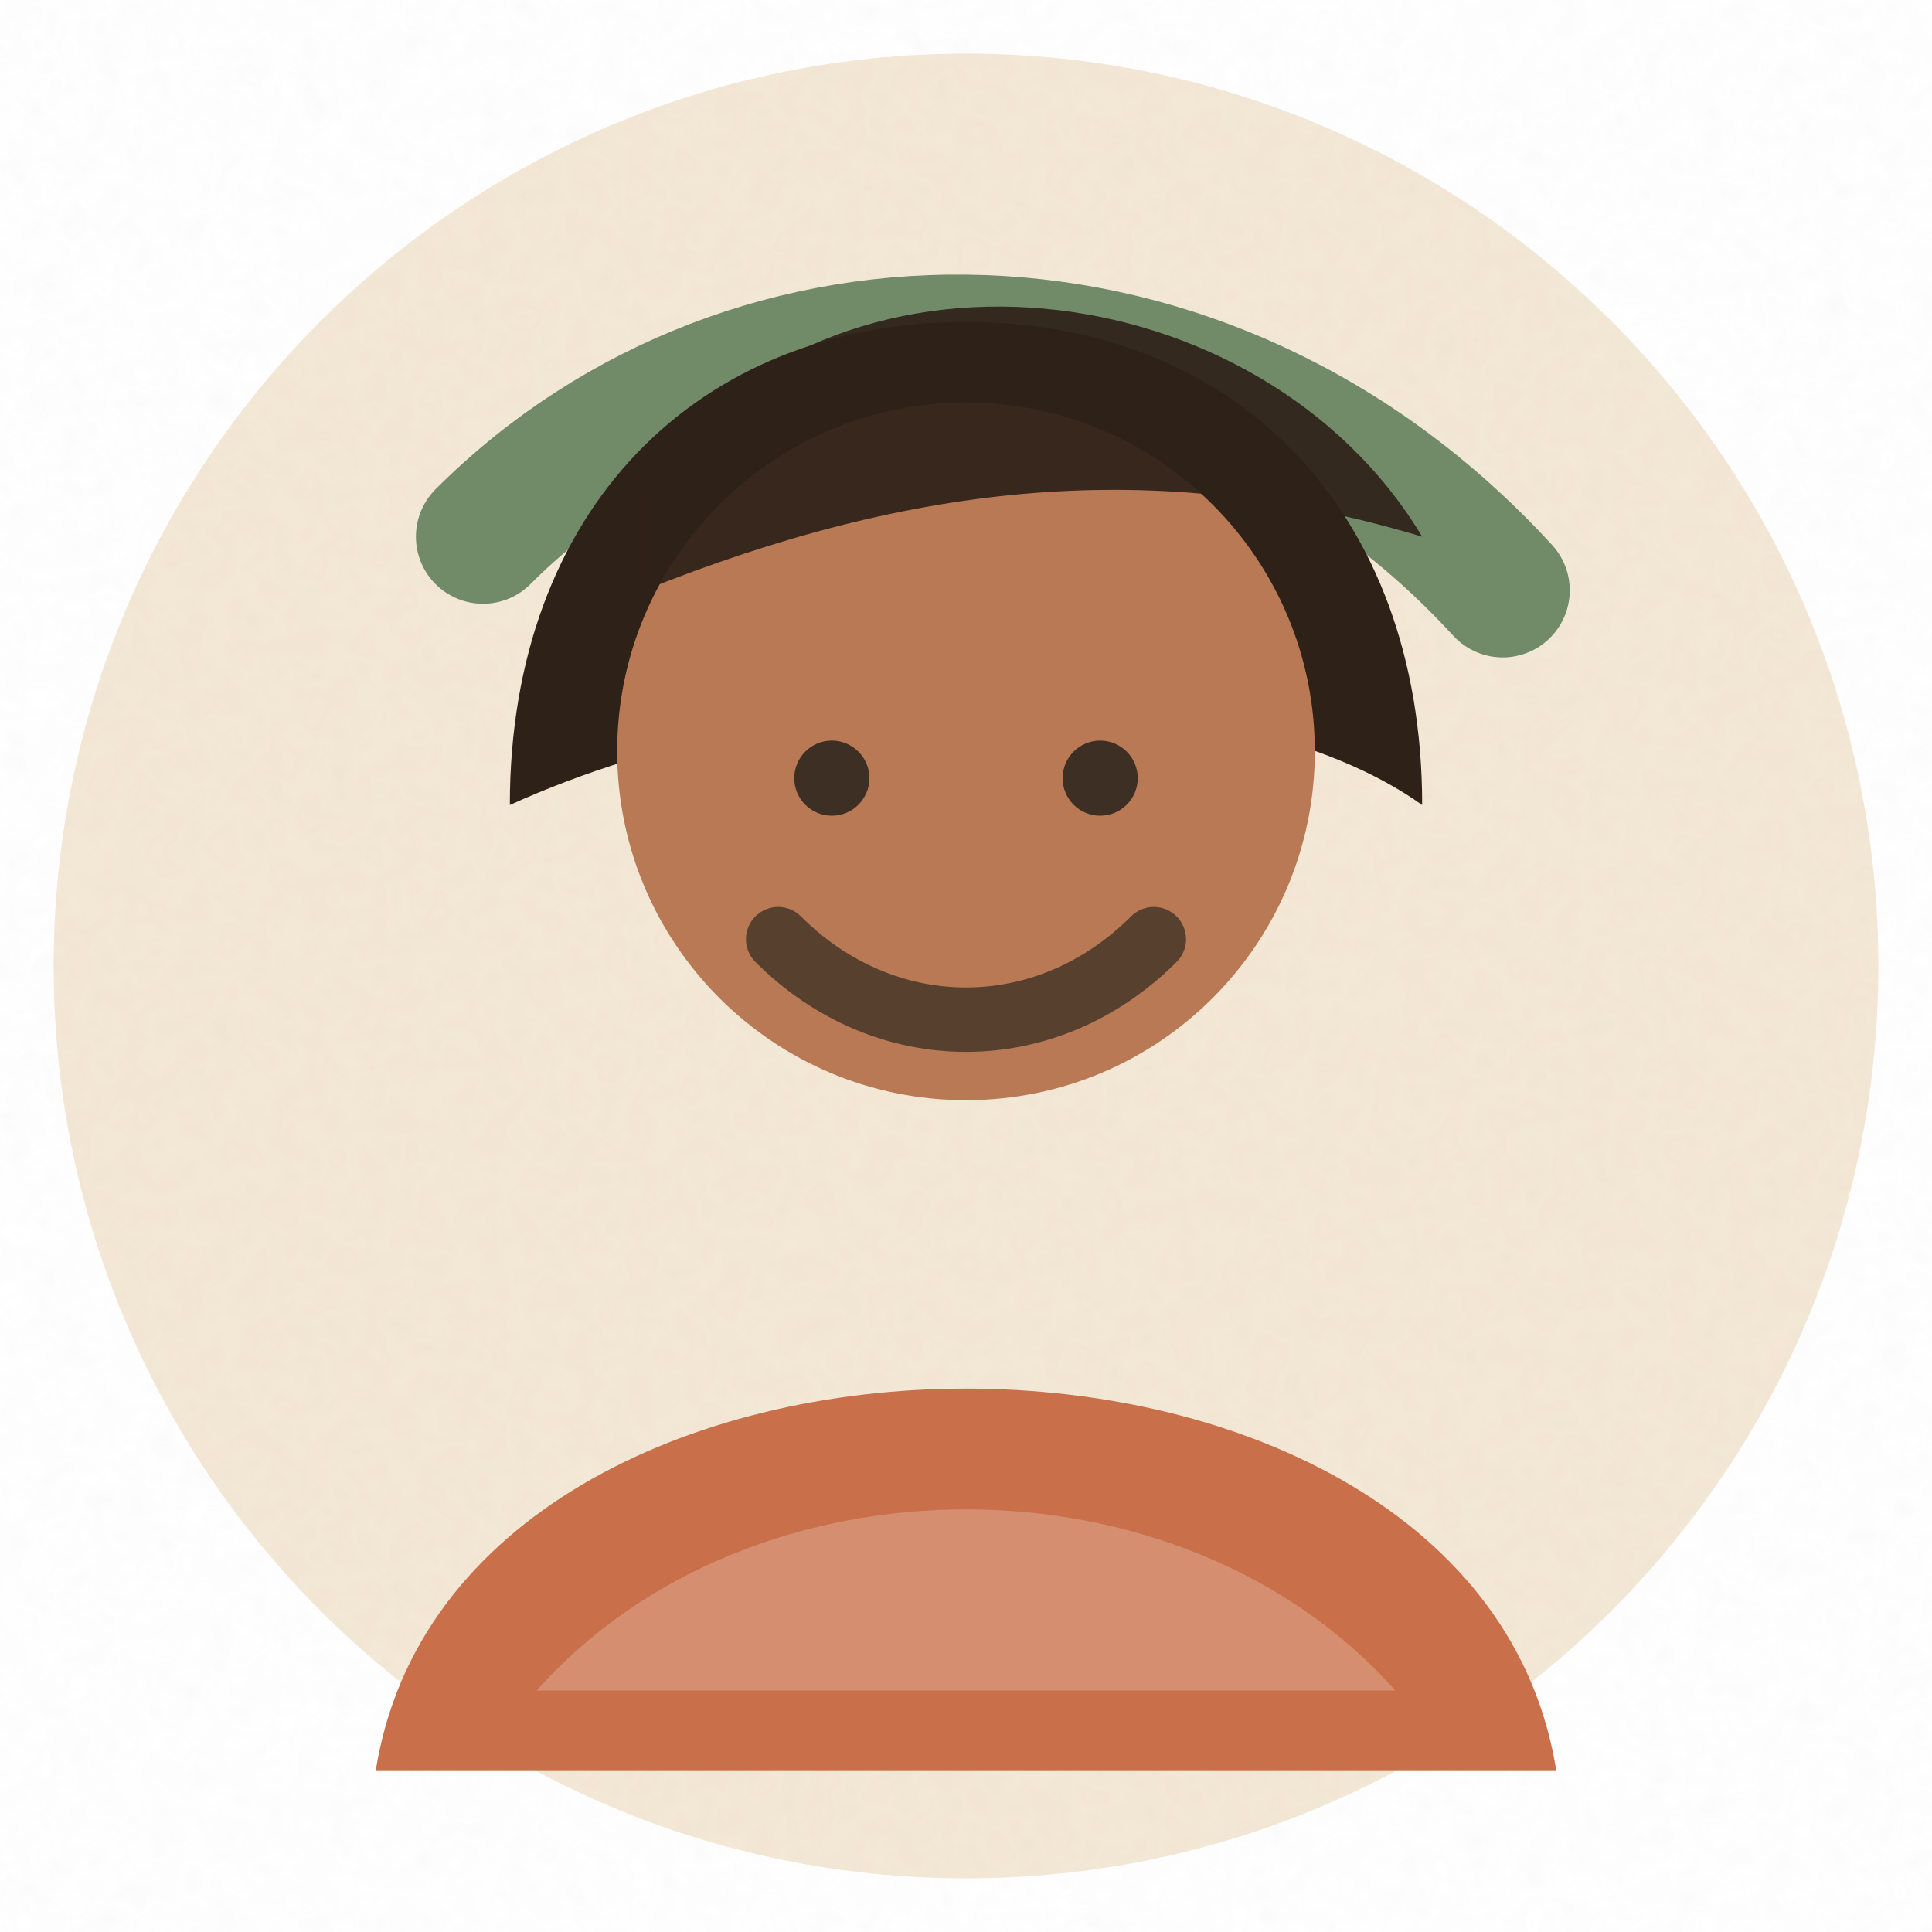
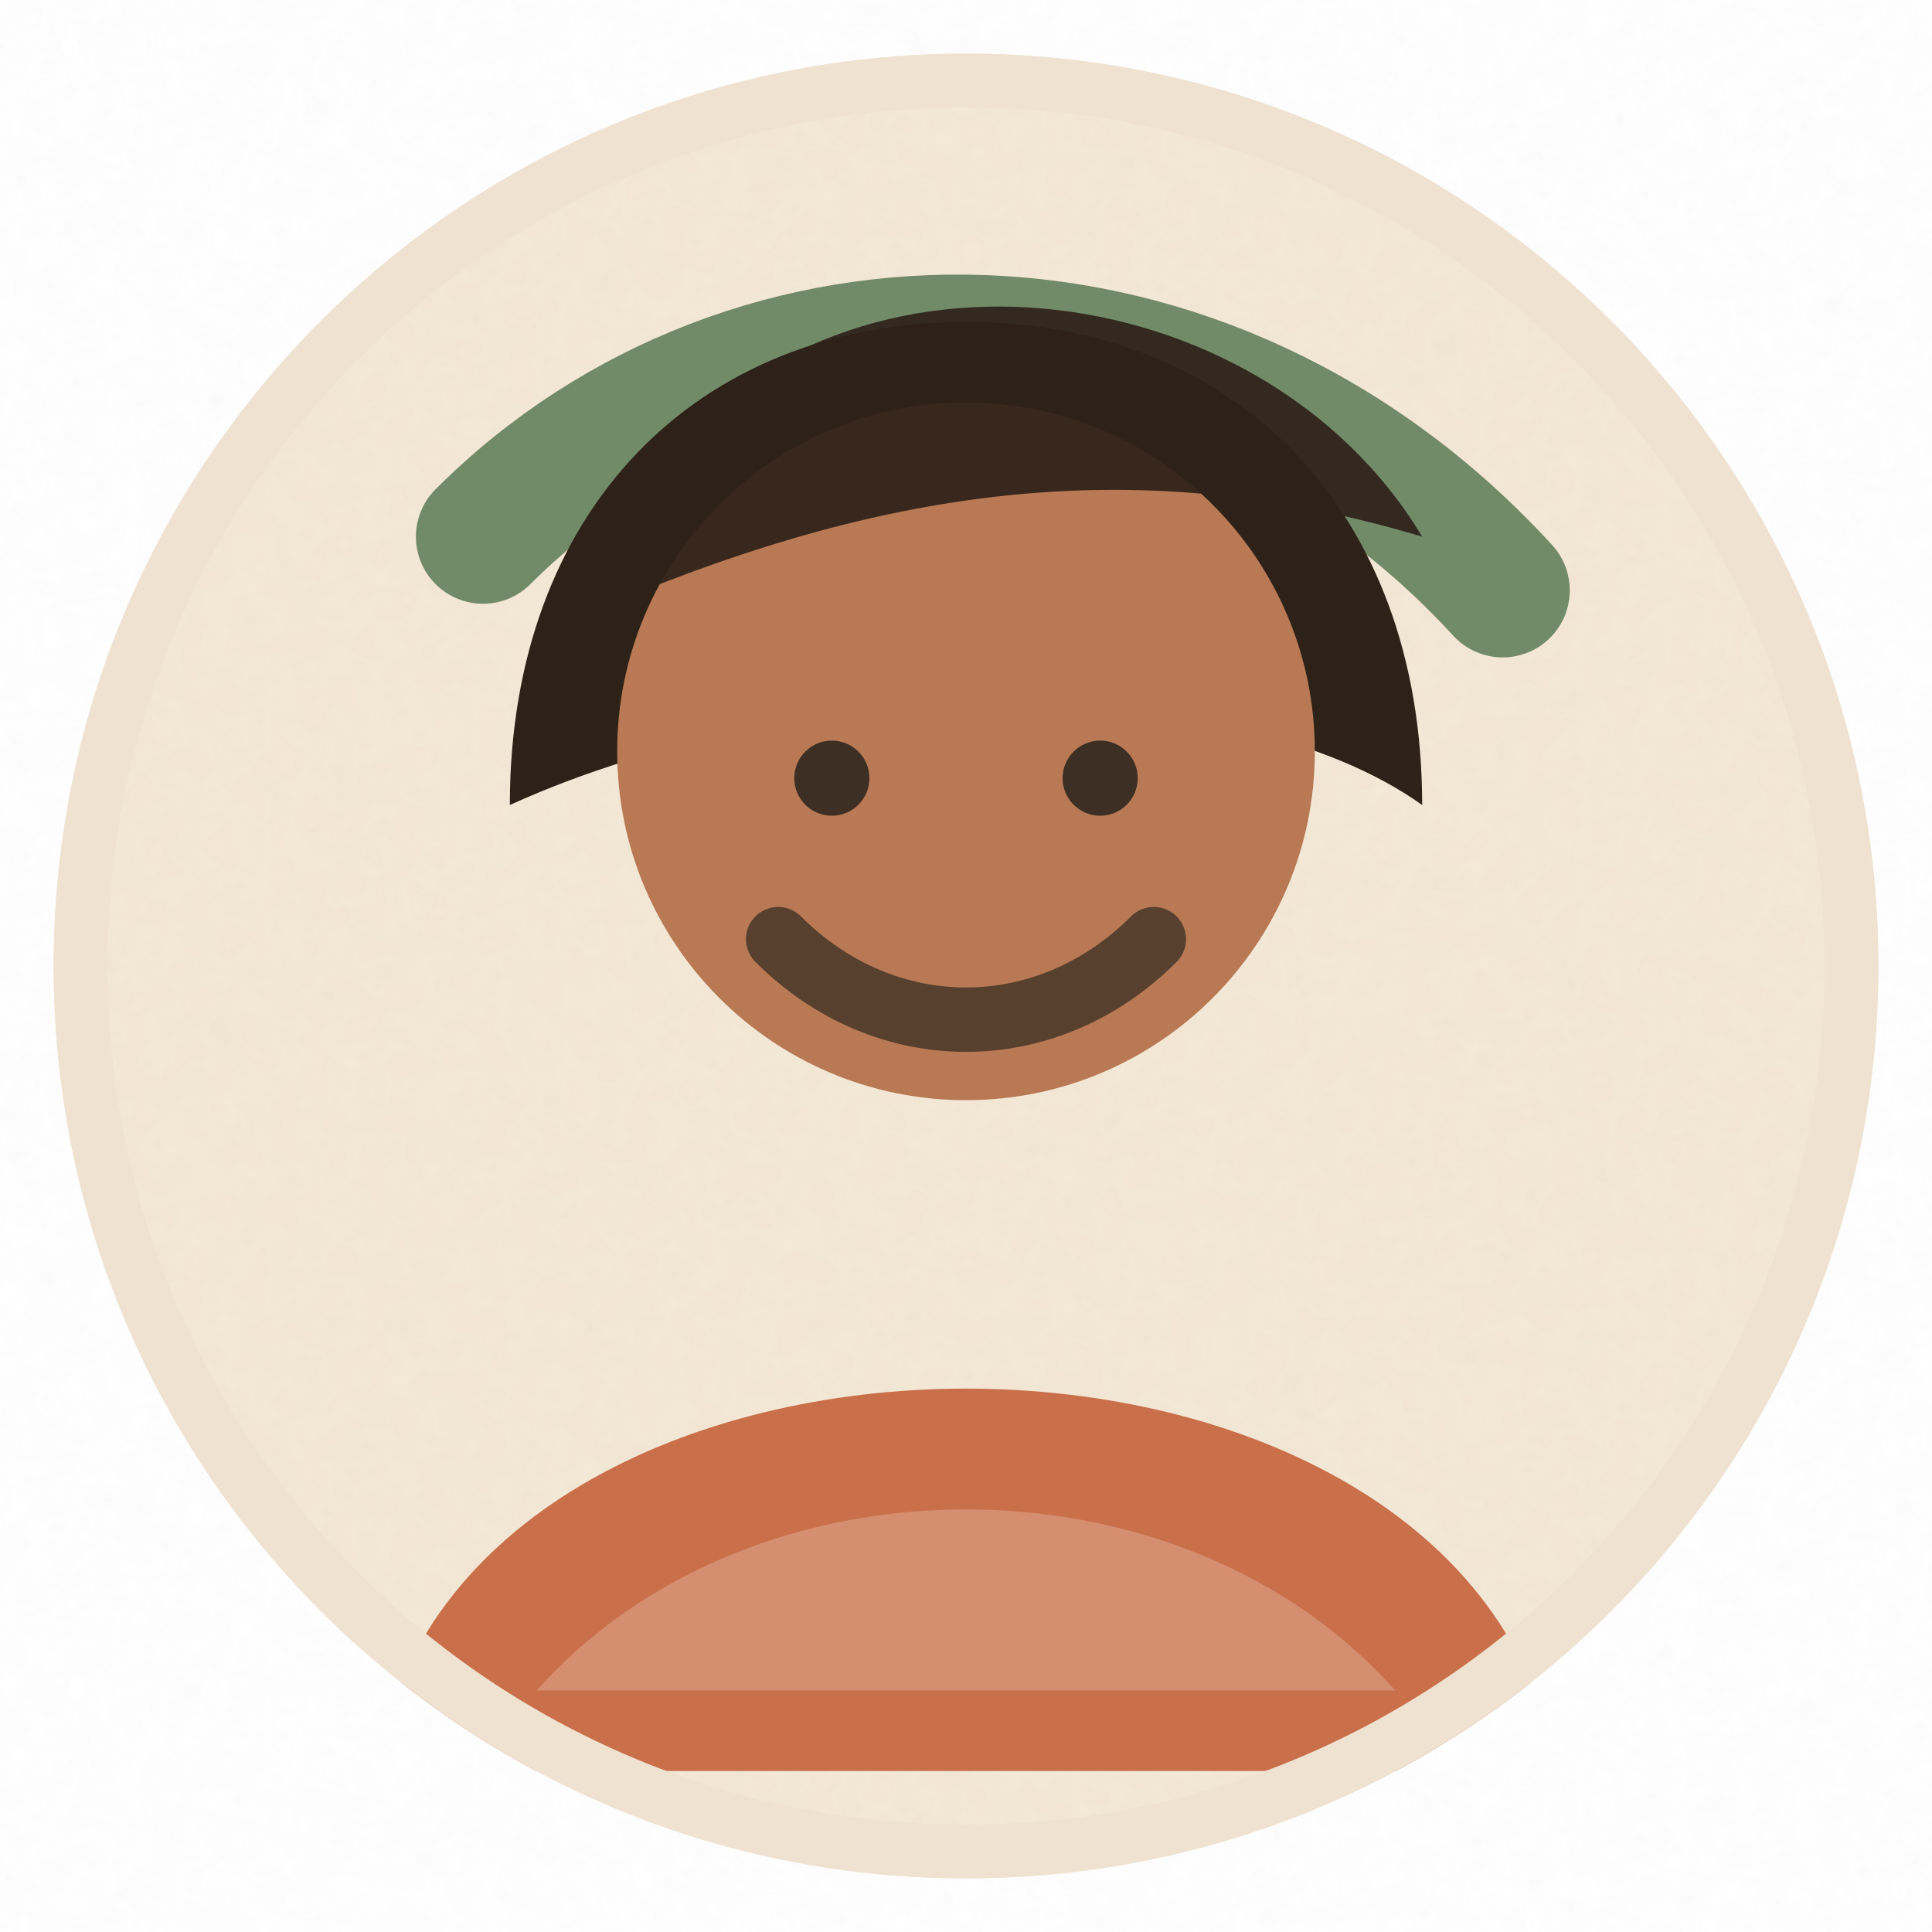
<svg xmlns="http://www.w3.org/2000/svg" width="128" height="128" viewBox="0 0 72 72" role="img" aria-label="Avatar Eganyé 11">
  <defs>
    <filter id="paper">
      <feTurbulence type="fractalNoise" baseFrequency=".9" numOctaves="2" />
      <feColorMatrix type="saturate" values="0" />
      <feComponentTransfer>
        <feFuncA type="table" tableValues="0 .06" />
      </feComponentTransfer>
    </filter>
+     <clipPath id="disc">
+       <circle cx="36" cy="36" r="34" />
+     </clipPath>
  </defs>
  <circle cx="36" cy="36" r="34" fill="#F4E7D5" />
  <circle cx="36" cy="36" r="34" filter="url(#paper)" opacity=".8" />
-   <path d="M18 20c10-10 27-10 38 2" fill="none" stroke="#718A68" stroke-width="5" stroke-linecap="round" />
-   <path d="M14 66c3-19 41-19 44 0" fill="#C96F4A" />
-   <path d="M20 63c8-9 24-9 32 0" fill="#FFF9F0" opacity=".22" />
-   <path d="M19 30c0-11 7-18 17-18s17 7 17 18c-7-5-23-5-34 0z" fill="#2E2118" />
-   <circle cx="36" cy="28" r="13" fill="#B87954" />
-   <path d="M29 35c4 4 10 4 14 0" fill="none" stroke="#3E2F24" stroke-width="2.4" stroke-linecap="round" opacity=".78" />
-   <circle cx="31" cy="29" r="1.4" fill="#3E2F24" />
-   <circle cx="41" cy="29" r="1.4" fill="#3E2F24" />
-   <path d="M24 18c7-10 23-8 29 2-10-3-19-2-29 2z" fill="#2E2118" opacity=".92" />
+   <g clip-path="url(#disc)">
+     <path d="M18 20c10-10 27-10 38 2" fill="none" stroke="#718A68" stroke-width="5" stroke-linecap="round" />
+     <path d="M14 66c3-19 41-19 44 0" fill="#C96F4A" />
+     <path d="M20 63c8-9 24-9 32 0" fill="#FFF9F0" opacity=".22" />
+     <path d="M19 30c0-11 7-18 17-18s17 7 17 18c-7-5-23-5-34 0z" fill="#2E2118" />
+     <circle cx="36" cy="28" r="13" fill="#B87954" />
+     <path d="M29 35c4 4 10 4 14 0" fill="none" stroke="#3E2F24" stroke-width="2.4" stroke-linecap="round" opacity=".78" />
+     <circle cx="31" cy="29" r="1.4" fill="#3E2F24" />
+     <circle cx="41" cy="29" r="1.4" fill="#3E2F24" />
+     <path d="M24 18c7-10 23-8 29 2-10-3-19-2-29 2z" fill="#2E2118" opacity=".92" />
+   </g>
+   <circle cx="36" cy="36" r="33" fill="none" stroke="#EFE2D0" stroke-width="2" />
</svg>
